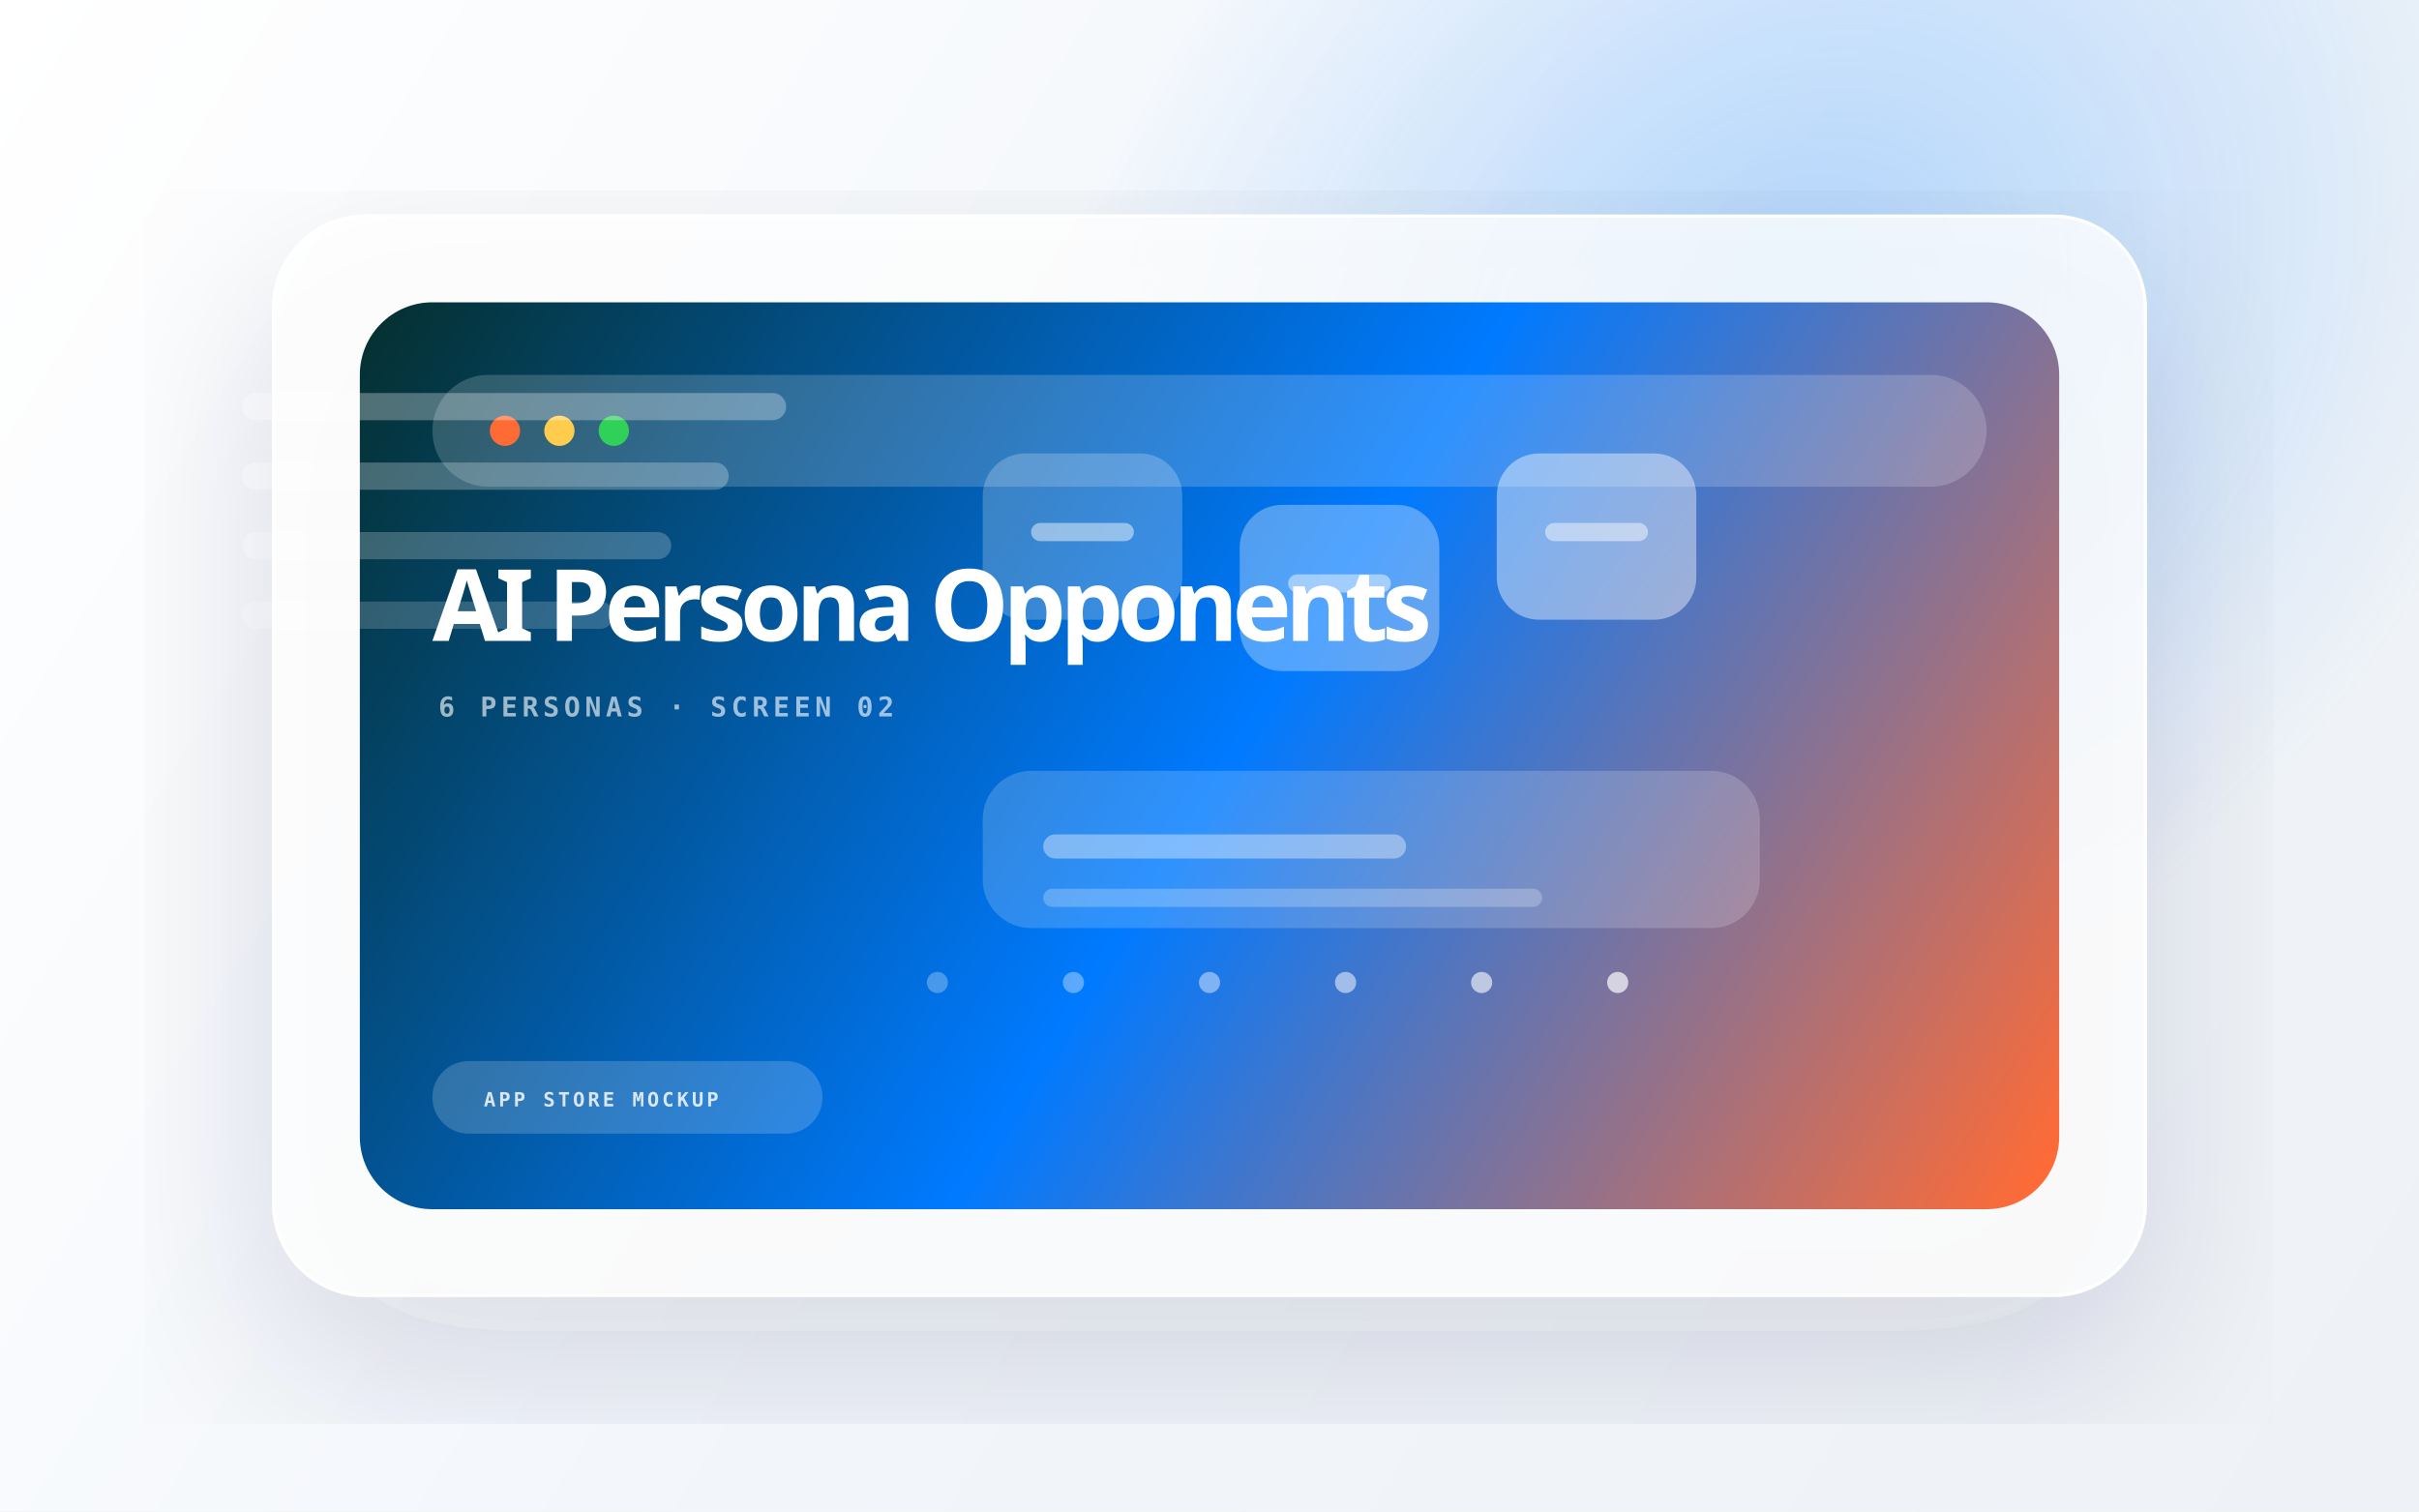
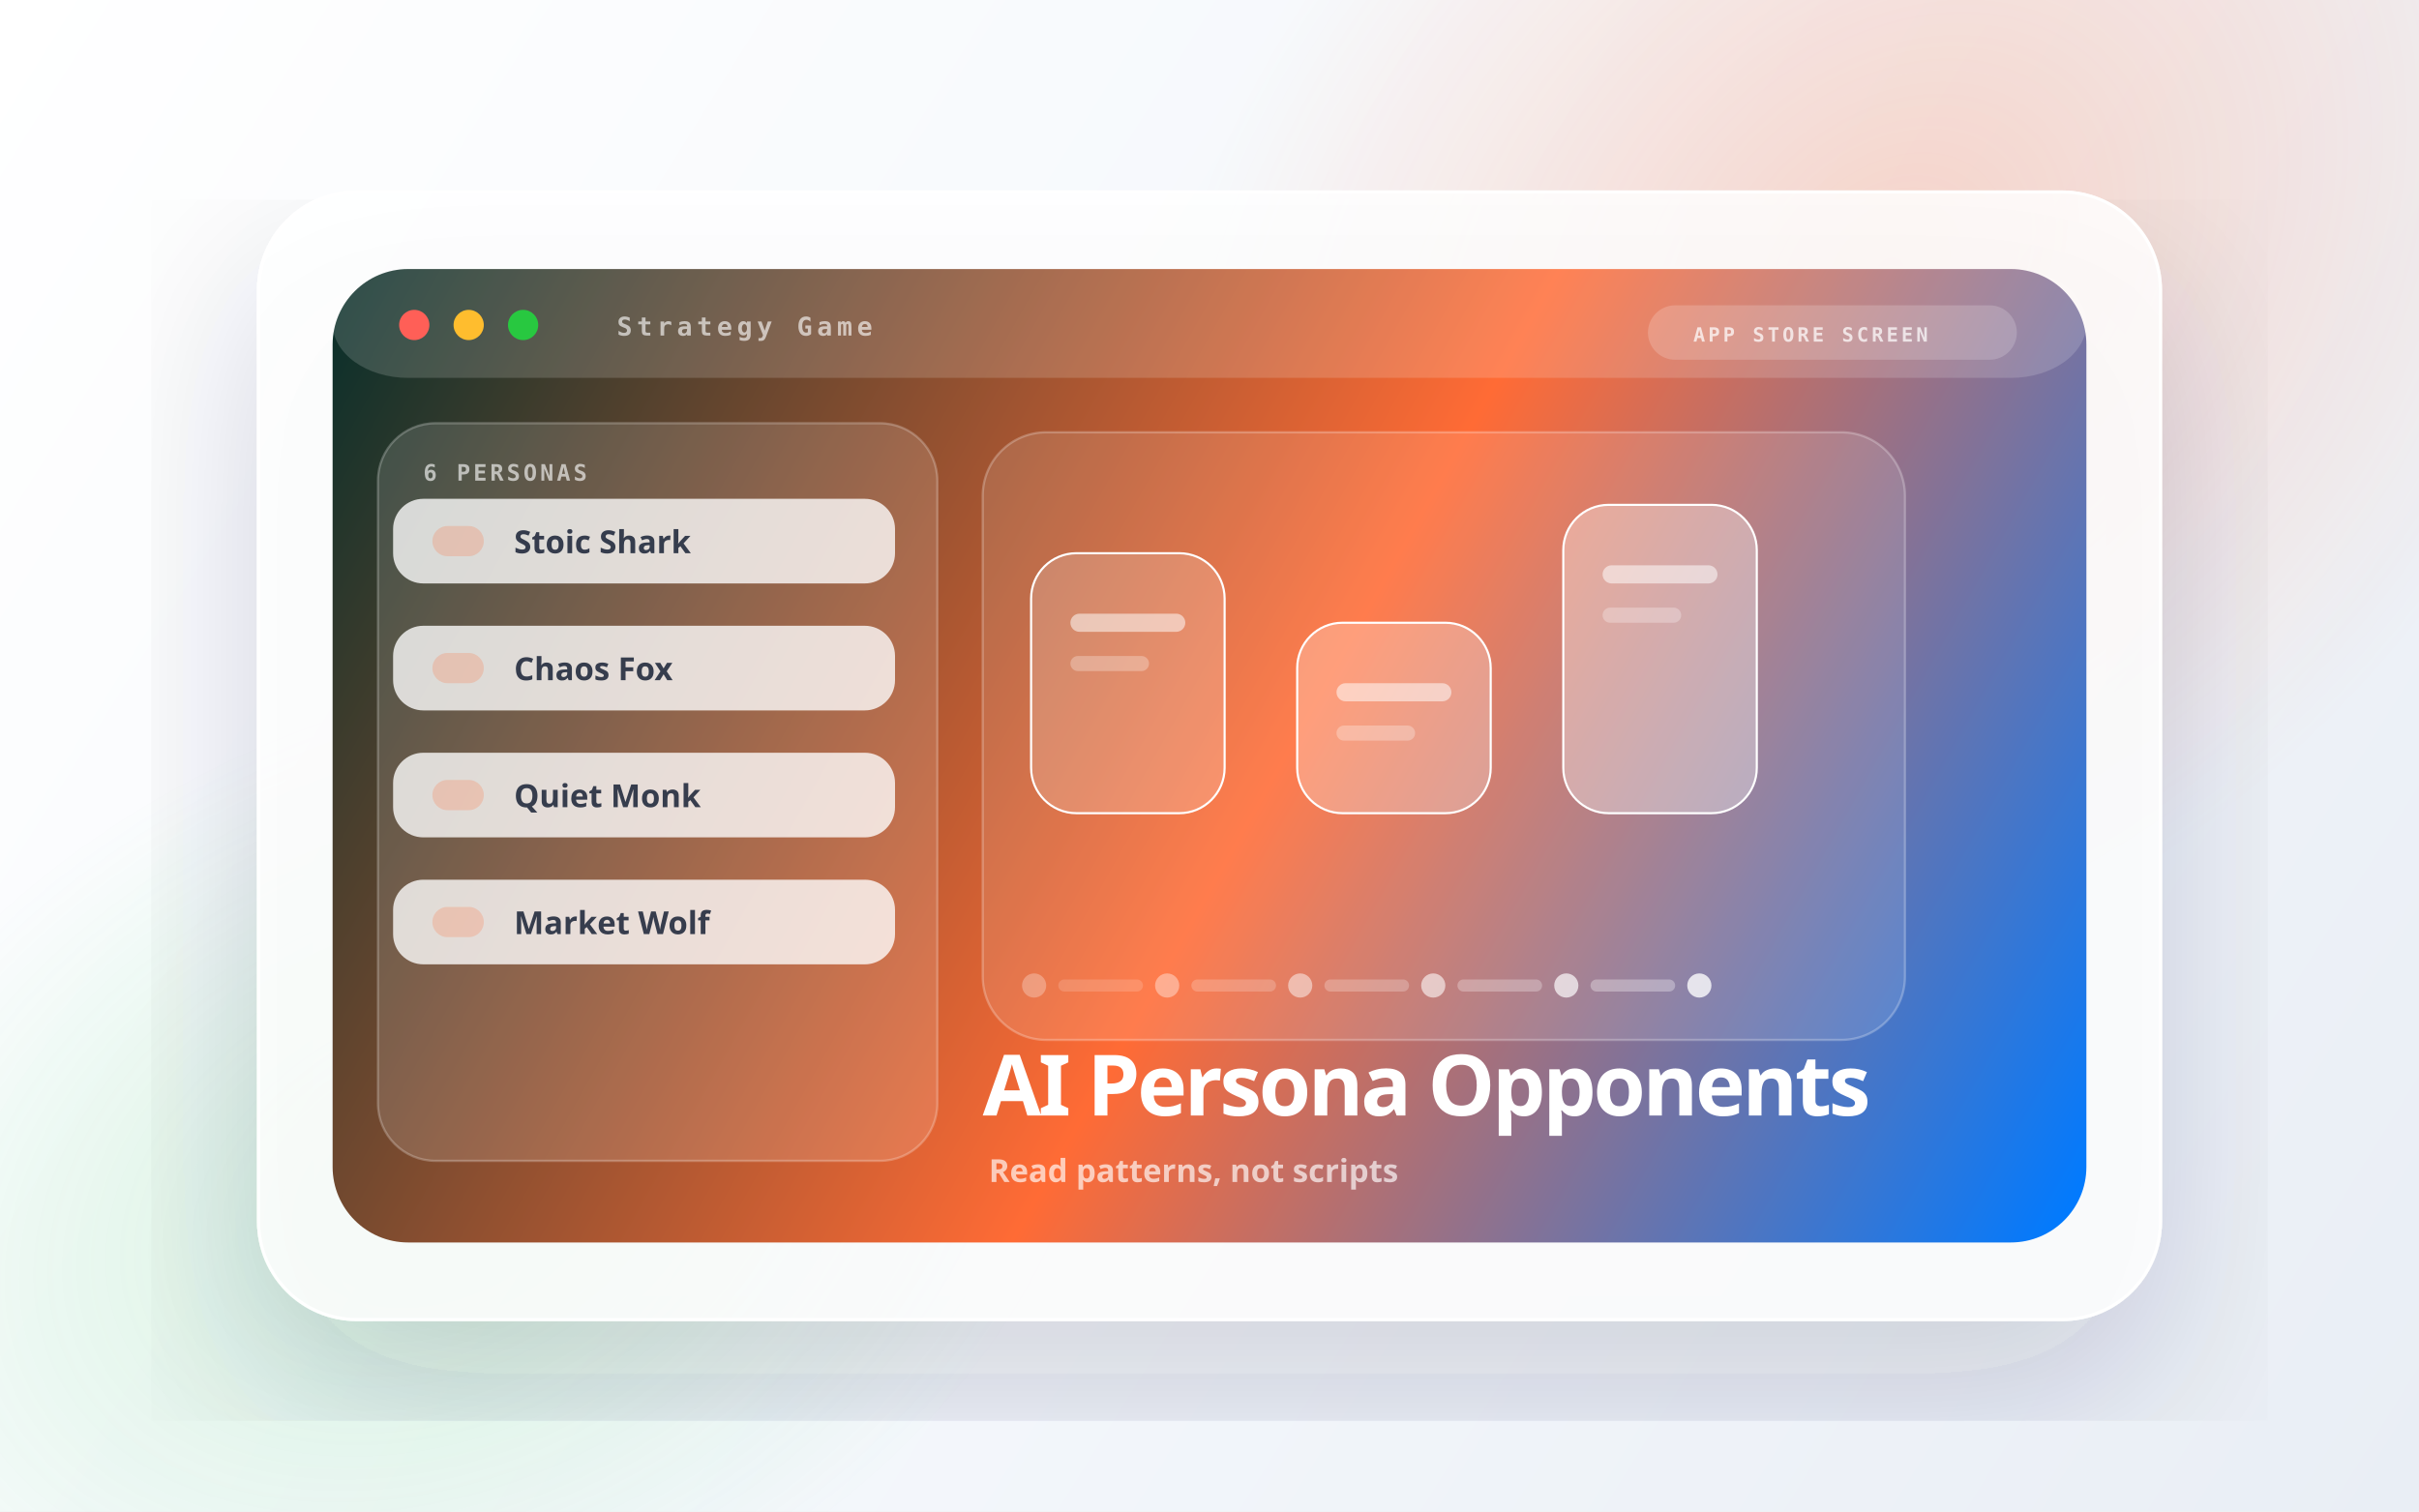
<svg xmlns="http://www.w3.org/2000/svg" width="1600" height="1000" viewBox="0 0 1600 1000" fill="none">
  <defs>
    <linearGradient id="bg" x1="0" y1="0" x2="1600" y2="1000" gradientUnits="userSpaceOnUse">
      <stop stop-color="#FFFFFF" />
-       <stop offset="0.5" stop-color="#F2F6FB" />
-       <stop offset="1" stop-color="#EEF1F5" />
+       <stop offset="0.46" stop-color="#F5F8FC" />
+       <stop offset="1" stop-color="#E9EEF5" />
    </linearGradient>
-     <linearGradient id="app" x1="250" y1="165" x2="1320" y2="835" gradientUnits="userSpaceOnUse">
+     <linearGradient id="app" x1="216" y1="182" x2="1360" y2="826" gradientUnits="userSpaceOnUse">
      <stop stop-color="#052E2A" />
-       <stop offset="0.52" stop-color="#007AFF" />
-       <stop offset="1" stop-color="#FF6B35" />
+       <stop offset="0.54" stop-color="#FF6B35" />
+       <stop offset="1" stop-color="#007AFF" />
    </linearGradient>
-     <radialGradient id="halo" cx="0" cy="0" r="1" gradientUnits="userSpaceOnUse" gradientTransform="translate(1180 220) rotate(135) scale(560 440)">
-       <stop stop-color="#007AFF" stop-opacity="0.28" />
-       <stop offset="1" stop-color="#007AFF" stop-opacity="0" />
+     <radialGradient id="haloA" cx="0" cy="0" r="1" gradientUnits="userSpaceOnUse" gradientTransform="translate(1250 180) rotate(135) scale(560 420)">
+       <stop stop-color="#FF6B35" stop-opacity="0.25" />
+       <stop offset="1" stop-color="#FF6B35" stop-opacity="0" />
    </radialGradient>
-     <filter id="shadow" x="96" y="78" width="1408" height="864" filterUnits="userSpaceOnUse" color-interpolation-filters="sRGB">
-       <feDropShadow dx="0" dy="48" stdDeviation="64" flood-color="#203044" flood-opacity="0.18" />
+     <radialGradient id="haloB" cx="0" cy="0" r="1" gradientUnits="userSpaceOnUse" gradientTransform="translate(290 790) rotate(-25) scale(460 320)">
+       <stop stop-color="#30D158" stop-opacity="0.18" />
+       <stop offset="1" stop-color="#30D158" stop-opacity="0" />
+     </radialGradient>
+     <filter id="shadow" x="100" y="80" width="1400" height="860" filterUnits="userSpaceOnUse" color-interpolation-filters="sRGB">
+       <feDropShadow dx="0" dy="52" stdDeviation="62" flood-color="#203044" flood-opacity="0.20" />
    </filter>
  </defs>
  <rect width="1600" height="1000" fill="url(#bg)" />
-   <rect width="1600" height="1000" fill="url(#halo)" />
+   <rect width="1600" height="1000" fill="url(#haloA)" />
+   <rect width="1600" height="1000" fill="url(#haloB)" />
  <g filter="url(#shadow)">
-     <rect x="180" y="142" width="1240" height="716" rx="62" fill="white" fill-opacity="0.76" />
-     <rect x="181" y="143" width="1238" height="714" rx="61" stroke="white" stroke-opacity="0.94" stroke-width="2" />
+     <rect x="170" y="126" width="1260" height="748" rx="66" fill="white" fill-opacity="0.82" />
+     <rect x="171" y="127" width="1258" height="746" rx="65" stroke="white" stroke-opacity="0.95" stroke-width="2" />
  </g>
-   <rect x="238" y="200" width="1124" height="600" rx="48" fill="url(#app)" />
-   <rect x="286" y="248" width="1028" height="74" rx="37" fill="white" fill-opacity="0.18" />
-   <circle cx="334" cy="285" r="10" fill="#FF6B35" />
-   <circle cx="370" cy="285" r="10" fill="#FFCC4D" />
-   <circle cx="406" cy="285" r="10" fill="#30D158" />
-   <text x="286" y="424" fill="white" font-family="Instrument Sans, PingFang SC, sans-serif" font-size="66" font-weight="800" letter-spacing="-4">AI Persona Opponents</text>
-   <text x="290" y="474" fill="white" fill-opacity="0.62" font-family="IBM Plex Mono, monospace" font-size="18" font-weight="700" letter-spacing="3">6 PERSONAS · SCREEN 02</text>
-   <rect x="160" y="260" width="360" height="18" rx="9" fill="white" fill-opacity="0.30" />
-   <rect x="160" y="306" width="322" height="18" rx="9" fill="white" fill-opacity="0.26" />
-   <rect x="160" y="352" width="284" height="18" rx="9" fill="white" fill-opacity="0.22" />
-   <rect x="160" y="398" width="246" height="18" rx="9" fill="white" fill-opacity="0.18" />
-   <rect x="650" y="300" width="132" height="110" rx="28" fill="white" fill-opacity="0.22" />
-   <rect x="682" y="346" width="68" height="12" rx="6" fill="white" fill-opacity="0.46" />
-   <rect x="820" y="334" width="132" height="110" rx="28" fill="white" fill-opacity="0.32" />
-   <rect x="852" y="380" width="68" height="12" rx="6" fill="white" fill-opacity="0.46" />
-   <rect x="990" y="300" width="132" height="110" rx="28" fill="white" fill-opacity="0.42" />
-   <rect x="1022" y="346" width="68" height="12" rx="6" fill="white" fill-opacity="0.46" />
-   <rect x="650" y="510" width="514" height="104" rx="32" fill="white" fill-opacity="0.18" />
-   <rect x="690" y="552" width="240" height="16" rx="8" fill="white" fill-opacity="0.38" />
-   <rect x="690" y="588" width="330" height="12" rx="6" fill="white" fill-opacity="0.24" />
-   <circle cx="620" cy="650" r="7" fill="white" fill-opacity="0.28" />
-   <circle cx="710" cy="650" r="7" fill="white" fill-opacity="0.36" />
-   <circle cx="800" cy="650" r="7" fill="white" fill-opacity="0.44" />
-   <circle cx="890" cy="650" r="7" fill="white" fill-opacity="0.52" />
-   <circle cx="980" cy="650" r="7" fill="white" fill-opacity="0.60" />
-   <circle cx="1070" cy="650" r="7" fill="white" fill-opacity="0.68" />
-   <rect x="286" y="702" width="258" height="48" rx="24" fill="white" fill-opacity="0.18" />
-   <text x="320" y="732" fill="white" fill-opacity="0.82" font-family="IBM Plex Mono, monospace" font-size="13" font-weight="800" letter-spacing="2">APP STORE MOCKUP</text>
+   <rect x="220" y="178" width="1160" height="644" rx="50" fill="url(#app)" />
+   <rect x="220" y="178" width="1160" height="72" rx="50" fill="white" fill-opacity="0.16" />
+   <circle cx="274" cy="215" r="10" fill="#FF5F57" />
+   <circle cx="310" cy="215" r="10" fill="#FFBD2E" />
+   <circle cx="346" cy="215" r="10" fill="#28C840" />
+   <text x="408" y="222" fill="#FFFFFF" fill-opacity="0.62" font-family="IBM Plex Mono, monospace" font-size="17" font-weight="800" letter-spacing="3">Strategy Game</text>
+   <rect x="250" y="280" width="370" height="488" rx="38" fill="white" fill-opacity="0.14" stroke="white" stroke-opacity="0.24" stroke-width="1.5" />
+   <text x="280" y="318" fill="#FFFFFF" fill-opacity="0.62" font-family="IBM Plex Mono, monospace" font-size="15" font-weight="800" letter-spacing="2">6 PERSONAS</text>
+   <rect x="260" y="330" width="332" height="56" rx="20" fill="#FFFFFF" fill-opacity="0.78" />
+   <rect x="286" y="348" width="34" height="20" rx="10" fill="#FF6B35" fill-opacity="0.22" />
+   <text x="340" y="366" fill="#162033" fill-opacity="0.84" font-family="Instrument Sans, PingFang SC, sans-serif" font-size="21" font-weight="700" letter-spacing="0">Stoic Shark</text>
+   <rect x="260" y="414" width="332" height="56" rx="20" fill="#FFFFFF" fill-opacity="0.78" />
+   <rect x="286" y="432" width="34" height="20" rx="10" fill="#FF6B35" fill-opacity="0.22" />
+   <text x="340" y="450" fill="#162033" fill-opacity="0.84" font-family="Instrument Sans, PingFang SC, sans-serif" font-size="21" font-weight="700" letter-spacing="0">Chaos Fox</text>
+   <rect x="260" y="498" width="332" height="56" rx="20" fill="#FFFFFF" fill-opacity="0.78" />
+   <rect x="286" y="516" width="34" height="20" rx="10" fill="#FF6B35" fill-opacity="0.22" />
+   <text x="340" y="534" fill="#162033" fill-opacity="0.84" font-family="Instrument Sans, PingFang SC, sans-serif" font-size="21" font-weight="700" letter-spacing="0">Quiet Monk</text>
+   <rect x="260" y="582" width="332" height="56" rx="20" fill="#FFFFFF" fill-opacity="0.78" />
+   <rect x="286" y="600" width="34" height="20" rx="10" fill="#FF6B35" fill-opacity="0.22" />
+   <text x="340" y="618" fill="#162033" fill-opacity="0.84" font-family="Instrument Sans, PingFang SC, sans-serif" font-size="21" font-weight="700" letter-spacing="0">Market Wolf</text>
+   <rect x="650" y="286" width="610" height="402" rx="42" fill="white" fill-opacity="0.12" stroke="white" stroke-opacity="0.25" stroke-width="1.5" />
+   <rect x="682" y="366" width="128" height="172" rx="30" fill="#FFFFFF" fill-opacity="0.18" stroke="#FFFFFF" stroke-width="1.4" />
+   <rect x="708" y="406" width="76" height="12" rx="6" fill="#FFFFFF" fill-opacity="0.52" />
+   <rect x="708" y="434" width="52" height="10" rx="5" fill="#FFFFFF" fill-opacity="0.28" />
+   <rect x="858" y="412" width="128" height="126" rx="30" fill="#FFFFFF" fill-opacity="0.26" stroke="#FFFFFF" stroke-width="1.4" />
+   <rect x="884" y="452" width="76" height="12" rx="6" fill="#FFFFFF" fill-opacity="0.52" />
+   <rect x="884" y="480" width="52" height="10" rx="5" fill="#FFFFFF" fill-opacity="0.28" />
+   <rect x="1034" y="334" width="128" height="204" rx="30" fill="#FFFFFF" fill-opacity="0.34" stroke="#FFFFFF" stroke-width="1.4" />
+   <rect x="1060" y="374" width="76" height="12" rx="6" fill="#FFFFFF" fill-opacity="0.52" />
+   <rect x="1060" y="402" width="52" height="10" rx="5" fill="#FFFFFF" fill-opacity="0.28" />
+   <circle cx="684" cy="652" r="8" fill="white" fill-opacity="0.28" />
+   <rect x="700" y="648" width="56" height="8" rx="4" fill="#FFFFFF" fill-opacity="0.16" />
+   <circle cx="772" cy="652" r="8" fill="white" fill-opacity="0.38" />
+   <rect x="788" y="648" width="56" height="8" rx="4" fill="#FFFFFF" fill-opacity="0.2" />
+   <circle cx="860" cy="652" r="8" fill="white" fill-opacity="0.48" />
+   <rect x="876" y="648" width="56" height="8" rx="4" fill="#FFFFFF" fill-opacity="0.24" />
+   <circle cx="948" cy="652" r="8" fill="white" fill-opacity="0.58" />
+   <rect x="964" y="648" width="56" height="8" rx="4" fill="#FFFFFF" fill-opacity="0.28" />
+   <circle cx="1036" cy="652" r="8" fill="white" fill-opacity="0.68" />
+   <rect x="1052" y="648" width="56" height="8" rx="4" fill="#FFFFFF" fill-opacity="0.32" />
+   <circle cx="1124" cy="652" r="8" fill="white" fill-opacity="0.78" />
+   <text x="650" y="738" fill="#FFFFFF" fill-opacity="1" font-family="Instrument Sans, PingFang SC, sans-serif" font-size="56" font-weight="850" letter-spacing="-2">AI Persona Opponents</text>
+   <text x="654" y="782" fill="#FFFFFF" fill-opacity="0.66" font-family="Instrument Sans, PingFang SC, sans-serif" font-size="21" font-weight="650" letter-spacing="0">Read patterns, not scripts</text>
+   <rect x="1090" y="202" width="244" height="36" rx="18" fill="white" fill-opacity="0.18" />
+   <text x="1120" y="226" fill="#FFFFFF" fill-opacity="0.72" font-family="IBM Plex Mono, monospace" font-size="13" font-weight="800" letter-spacing="2">APP STORE SCREEN</text>
</svg>
